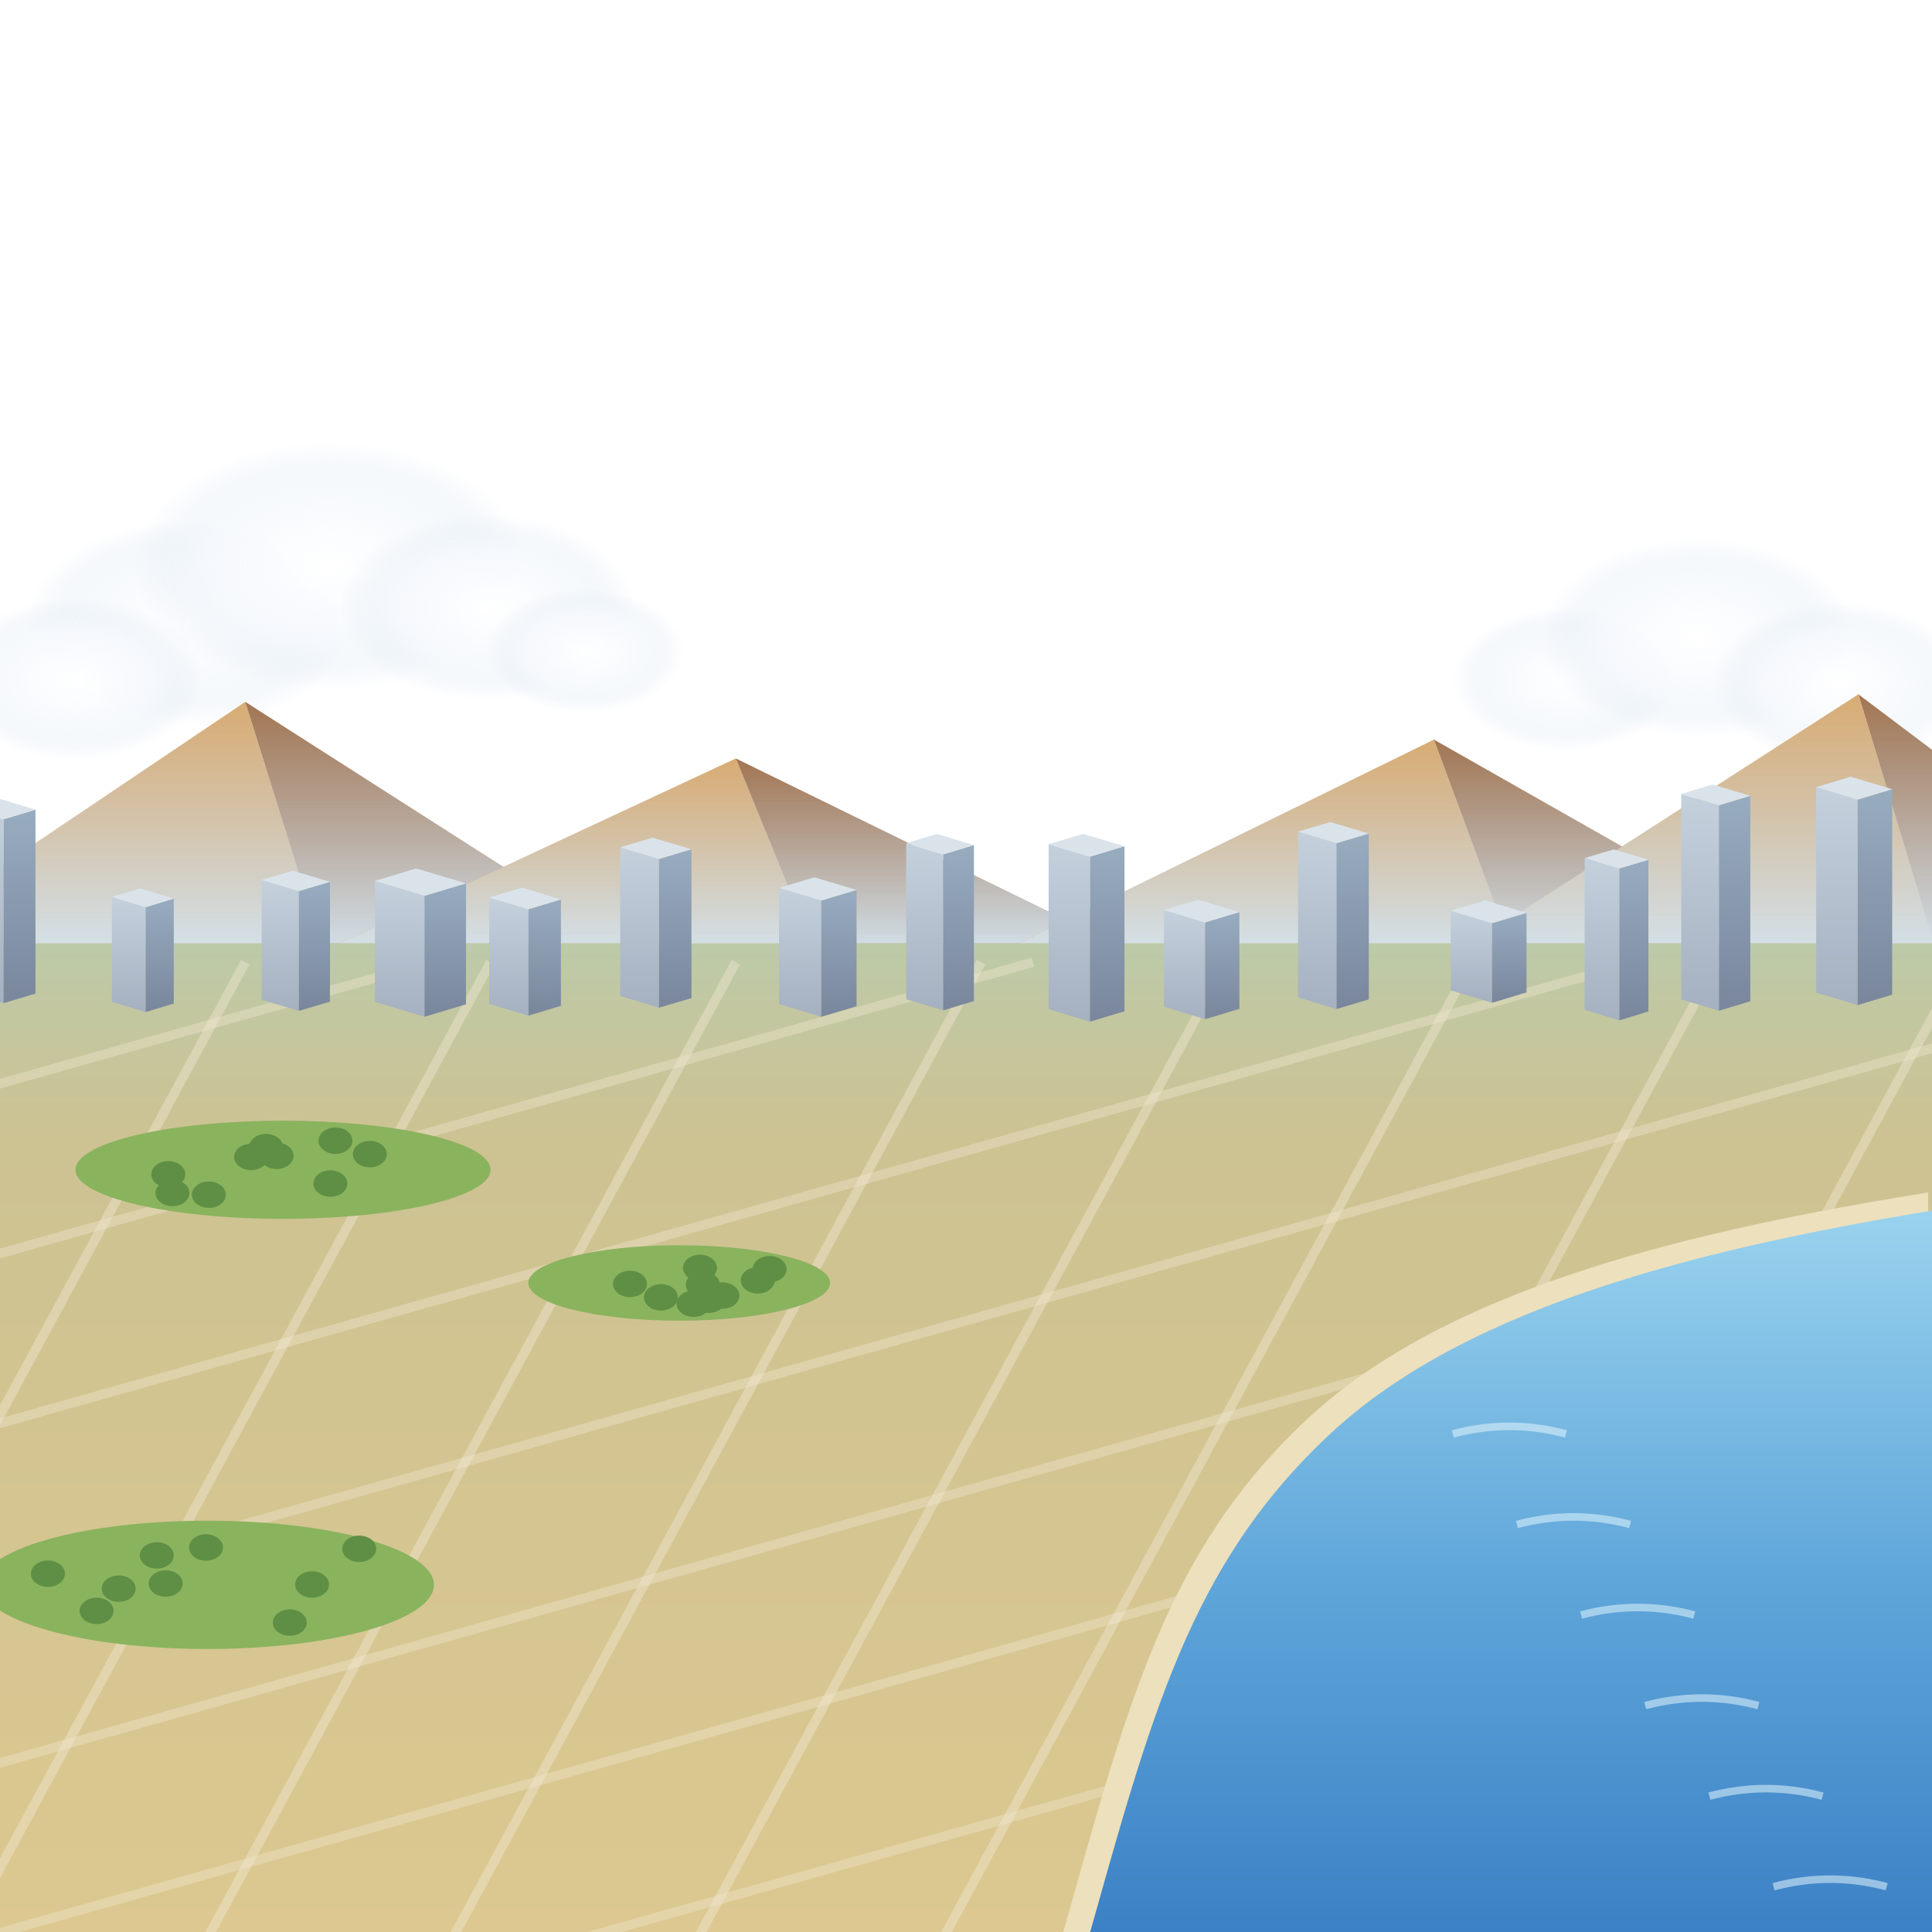
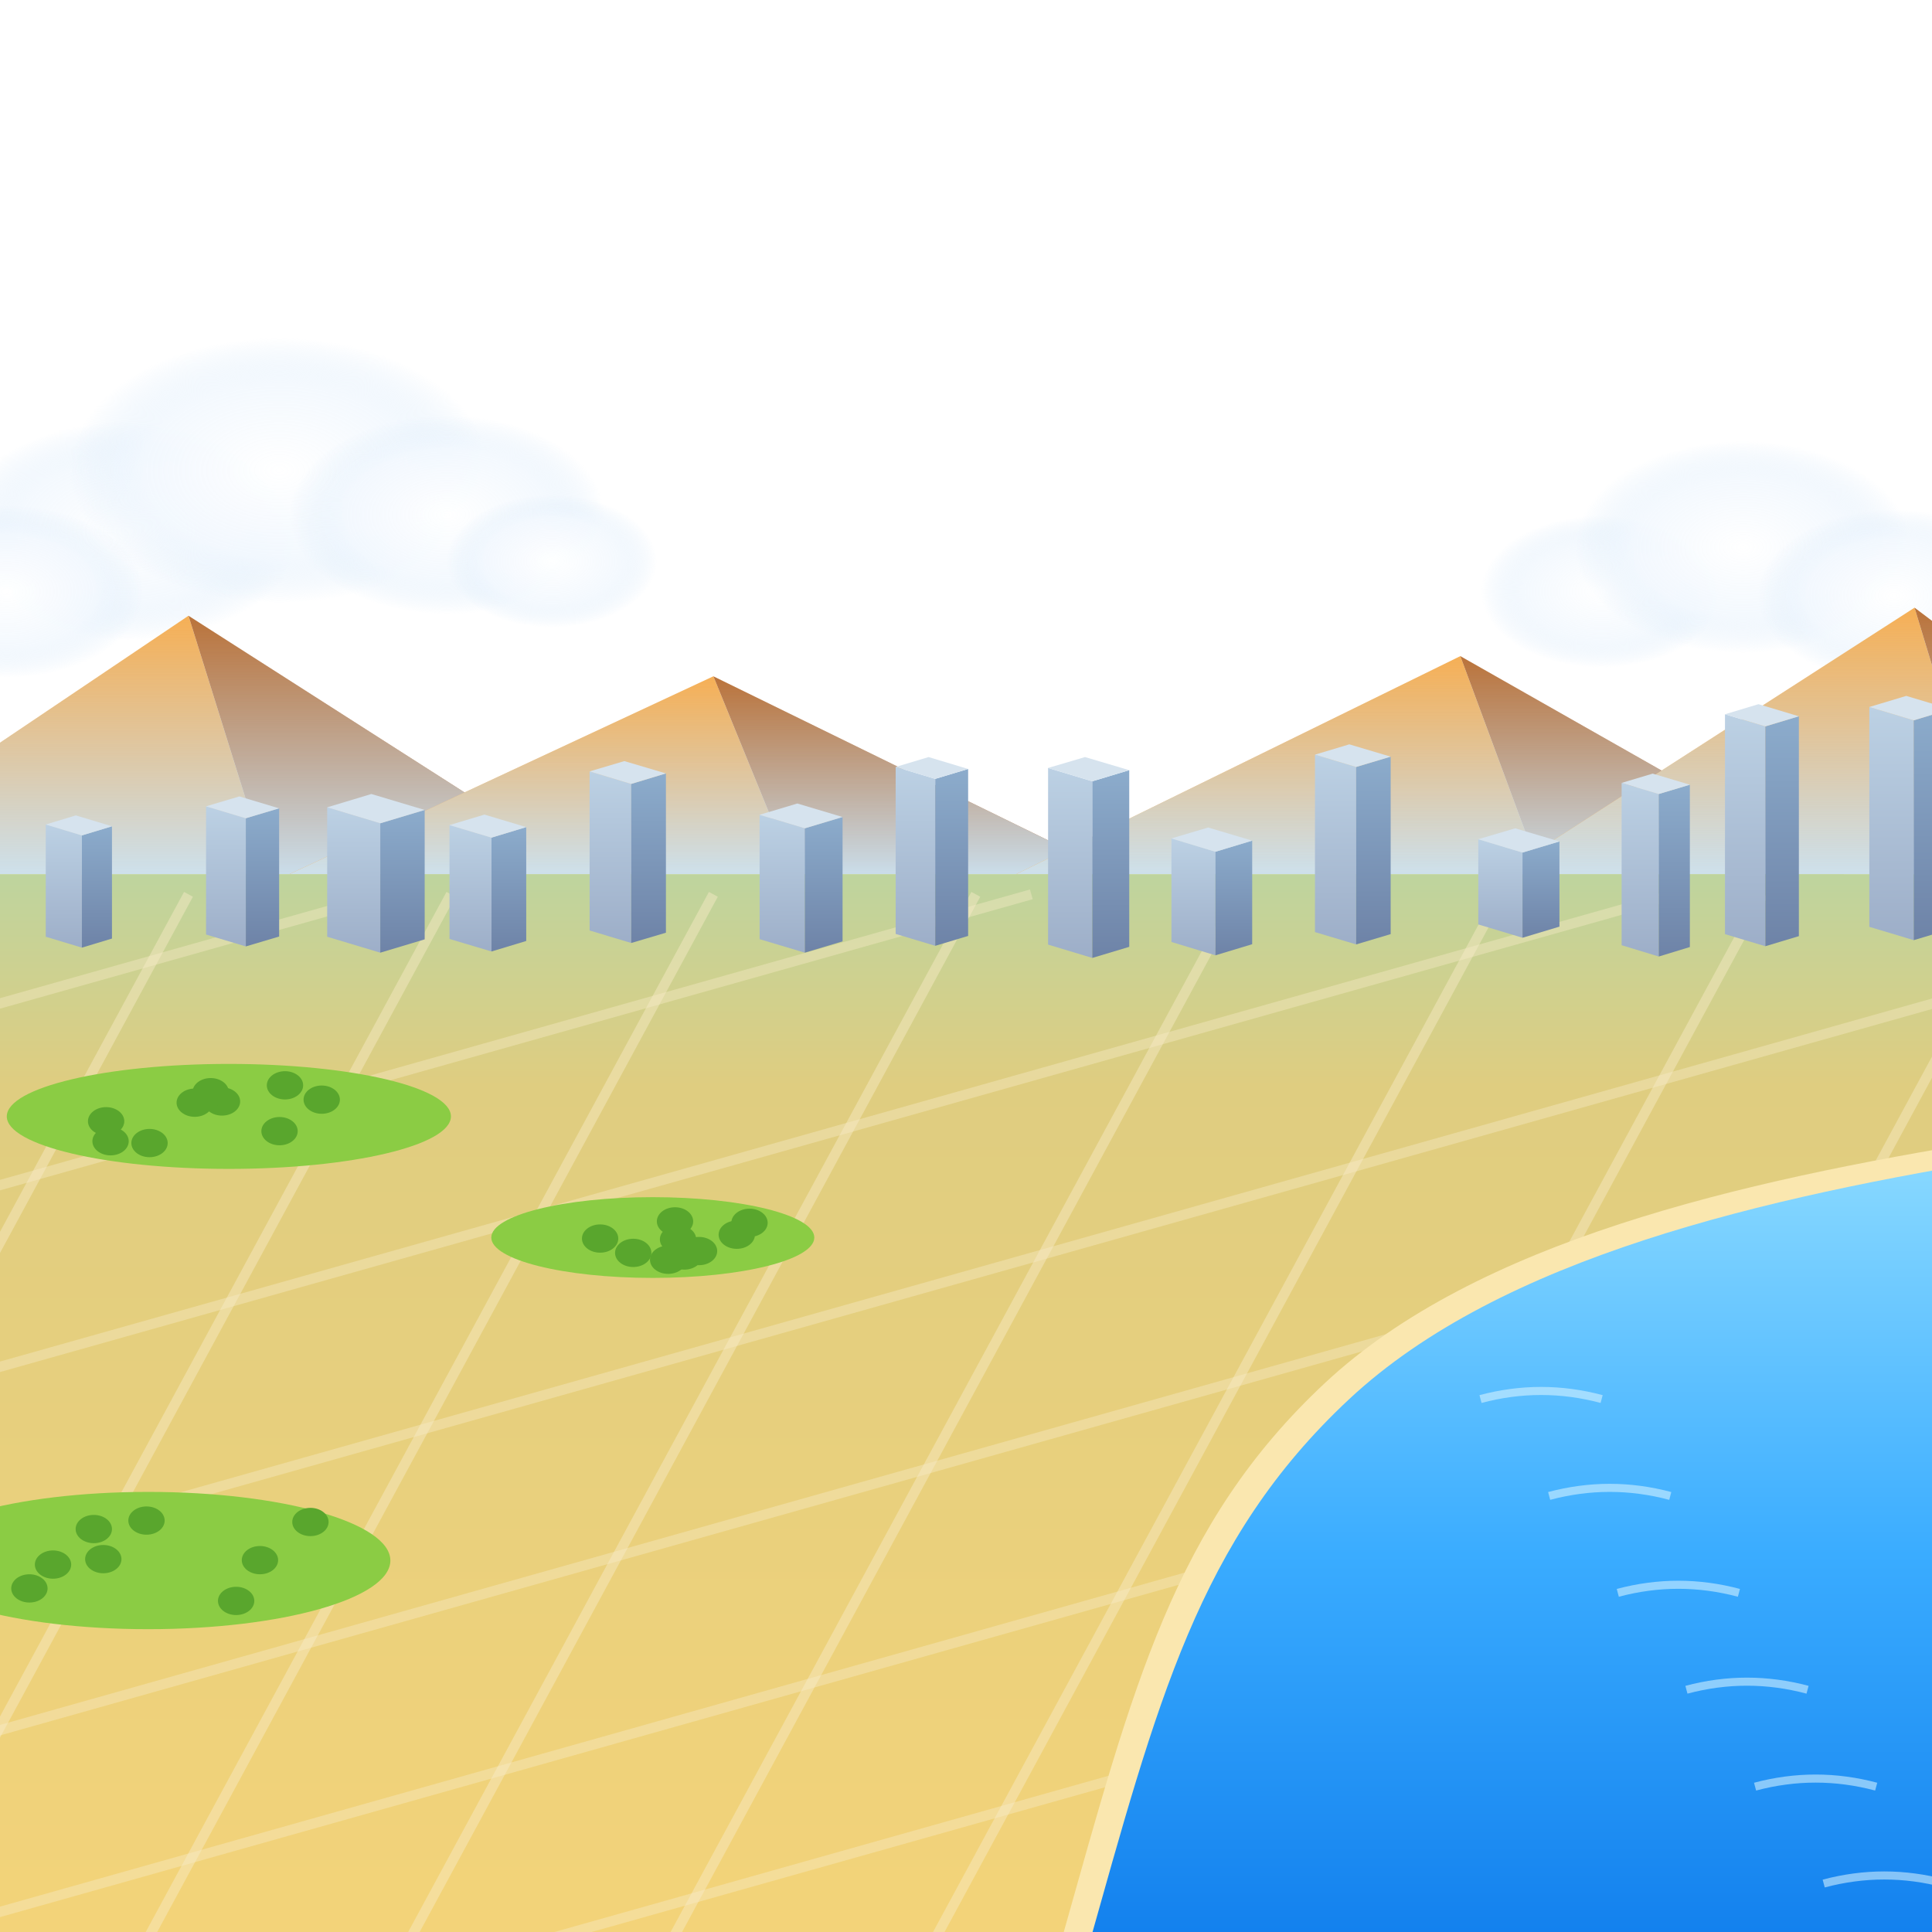
<svg xmlns="http://www.w3.org/2000/svg" width="1024" height="1024" viewBox="0 0 1024 1024">
  <defs>
    <radialGradient id="g1">
      <stop offset="0" stop-color="#ffffff" stop-opacity="0.95" />
-       <stop offset="0.65" stop-color="#f4f8fc" stop-opacity="0.85" />
-       <stop offset="1" stop-color="#dfeaf4" stop-opacity="0" />
+       <stop offset="0.65" stop-color="#f2f8fe" stop-opacity="0.85" />
+       <stop offset="1" stop-color="#d9eafa" stop-opacity="0" />
    </radialGradient>
    <linearGradient id="g2" x1="0" y1="0" x2="0" y2="1">
-       <stop offset="0" stop-color="#c9dbe8" stop-opacity="0.05" />
-       <stop offset="1" stop-color="#d3e2ec" stop-opacity="0.95" />
+       <stop offset="0" stop-color="#c0dcf1" stop-opacity="0.05" />
+       <stop offset="1" stop-color="#cbe3f4" stop-opacity="0.95" />
    </linearGradient>
    <linearGradient id="g3" x1="0" y1="0" x2="0" y2="1">
-       <stop offset="0" stop-color="#bccaa8" stop-opacity="1" />
-       <stop offset="0.2" stop-color="#cdc292" stop-opacity="1" />
-       <stop offset="1" stop-color="#dcc890" stop-opacity="1" />
+       <stop offset="0" stop-color="#bed49e" stop-opacity="1" />
+       <stop offset="0.2" stop-color="#dfcd80" stop-opacity="1" />
+       <stop offset="1" stop-color="#f3d379" stop-opacity="1" />
    </linearGradient>
    <linearGradient id="g4" x1="0" y1="0" x2="0" y2="1">
-       <stop offset="0" stop-color="#c4d1dd" stop-opacity="1" />
-       <stop offset="1" stop-color="#a5b0c0" stop-opacity="1" />
+       <stop offset="0" stop-color="#bcd1e4" stop-opacity="1" />
+       <stop offset="1" stop-color="#9daec8" stop-opacity="1" />
    </linearGradient>
    <linearGradient id="g5" x1="0" y1="0" x2="0" y2="1">
-       <stop offset="0" stop-color="#98acc0" stop-opacity="1" />
-       <stop offset="1" stop-color="#79869c" stop-opacity="1" />
+       <stop offset="0" stop-color="#8caccc" stop-opacity="1" />
+       <stop offset="1" stop-color="#6e83a7" stop-opacity="1" />
    </linearGradient>
    <linearGradient id="g6" x1="0" y1="0" x2="0" y2="1">
-       <stop offset="0" stop-color="#c4d1dd" stop-opacity="1" />
-       <stop offset="1" stop-color="#a5b0c0" stop-opacity="1" />
+       <stop offset="0" stop-color="#bcd1e4" stop-opacity="1" />
+       <stop offset="1" stop-color="#9daec8" stop-opacity="1" />
    </linearGradient>
    <linearGradient id="g7" x1="0" y1="0" x2="0" y2="1">
-       <stop offset="0" stop-color="#98acc0" stop-opacity="1" />
-       <stop offset="1" stop-color="#79869c" stop-opacity="1" />
+       <stop offset="0" stop-color="#8caccc" stop-opacity="1" />
+       <stop offset="1" stop-color="#6e83a7" stop-opacity="1" />
    </linearGradient>
    <linearGradient id="g8" x1="0" y1="0" x2="0" y2="1">
-       <stop offset="0" stop-color="#c4d1dd" stop-opacity="1" />
-       <stop offset="1" stop-color="#a5b0c0" stop-opacity="1" />
+       <stop offset="0" stop-color="#bcd1e4" stop-opacity="1" />
+       <stop offset="1" stop-color="#9daec8" stop-opacity="1" />
    </linearGradient>
    <linearGradient id="g9" x1="0" y1="0" x2="0" y2="1">
-       <stop offset="0" stop-color="#98acc0" stop-opacity="1" />
-       <stop offset="1" stop-color="#79869c" stop-opacity="1" />
+       <stop offset="0" stop-color="#8caccc" stop-opacity="1" />
+       <stop offset="1" stop-color="#6e83a7" stop-opacity="1" />
    </linearGradient>
    <linearGradient id="g10" x1="0" y1="0" x2="0" y2="1">
-       <stop offset="0" stop-color="#c4d1dd" stop-opacity="1" />
-       <stop offset="1" stop-color="#a5b0c0" stop-opacity="1" />
+       <stop offset="0" stop-color="#bcd1e4" stop-opacity="1" />
+       <stop offset="1" stop-color="#9daec8" stop-opacity="1" />
    </linearGradient>
    <linearGradient id="g11" x1="0" y1="0" x2="0" y2="1">
-       <stop offset="0" stop-color="#98acc0" stop-opacity="1" />
-       <stop offset="1" stop-color="#79869c" stop-opacity="1" />
+       <stop offset="0" stop-color="#8caccc" stop-opacity="1" />
+       <stop offset="1" stop-color="#6e83a7" stop-opacity="1" />
    </linearGradient>
    <linearGradient id="g12" x1="0" y1="0" x2="0" y2="1">
-       <stop offset="0" stop-color="#c4d1dd" stop-opacity="1" />
-       <stop offset="1" stop-color="#a5b0c0" stop-opacity="1" />
+       <stop offset="0" stop-color="#bcd1e4" stop-opacity="1" />
+       <stop offset="1" stop-color="#9daec8" stop-opacity="1" />
    </linearGradient>
    <linearGradient id="g13" x1="0" y1="0" x2="0" y2="1">
-       <stop offset="0" stop-color="#98acc0" stop-opacity="1" />
-       <stop offset="1" stop-color="#79869c" stop-opacity="1" />
+       <stop offset="0" stop-color="#8caccc" stop-opacity="1" />
+       <stop offset="1" stop-color="#6e83a7" stop-opacity="1" />
    </linearGradient>
    <linearGradient id="g14" x1="0" y1="0" x2="0" y2="1">
-       <stop offset="0" stop-color="#c4d1dd" stop-opacity="1" />
-       <stop offset="1" stop-color="#a5b0c0" stop-opacity="1" />
+       <stop offset="0" stop-color="#bcd1e4" stop-opacity="1" />
+       <stop offset="1" stop-color="#9daec8" stop-opacity="1" />
    </linearGradient>
    <linearGradient id="g15" x1="0" y1="0" x2="0" y2="1">
-       <stop offset="0" stop-color="#98acc0" stop-opacity="1" />
-       <stop offset="1" stop-color="#79869c" stop-opacity="1" />
+       <stop offset="0" stop-color="#8caccc" stop-opacity="1" />
+       <stop offset="1" stop-color="#6e83a7" stop-opacity="1" />
    </linearGradient>
    <linearGradient id="g16" x1="0" y1="0" x2="0" y2="1">
-       <stop offset="0" stop-color="#c4d1dd" stop-opacity="1" />
-       <stop offset="1" stop-color="#a5b0c0" stop-opacity="1" />
+       <stop offset="0" stop-color="#bcd1e4" stop-opacity="1" />
+       <stop offset="1" stop-color="#9daec8" stop-opacity="1" />
    </linearGradient>
    <linearGradient id="g17" x1="0" y1="0" x2="0" y2="1">
-       <stop offset="0" stop-color="#98acc0" stop-opacity="1" />
-       <stop offset="1" stop-color="#79869c" stop-opacity="1" />
+       <stop offset="0" stop-color="#8caccc" stop-opacity="1" />
+       <stop offset="1" stop-color="#6e83a7" stop-opacity="1" />
    </linearGradient>
    <linearGradient id="g18" x1="0" y1="0" x2="0" y2="1">
-       <stop offset="0" stop-color="#c4d1dd" stop-opacity="1" />
-       <stop offset="1" stop-color="#a5b0c0" stop-opacity="1" />
+       <stop offset="0" stop-color="#bcd1e4" stop-opacity="1" />
+       <stop offset="1" stop-color="#9daec8" stop-opacity="1" />
    </linearGradient>
    <linearGradient id="g19" x1="0" y1="0" x2="0" y2="1">
-       <stop offset="0" stop-color="#98acc0" stop-opacity="1" />
-       <stop offset="1" stop-color="#79869c" stop-opacity="1" />
+       <stop offset="0" stop-color="#8caccc" stop-opacity="1" />
+       <stop offset="1" stop-color="#6e83a7" stop-opacity="1" />
    </linearGradient>
    <linearGradient id="g20" x1="0" y1="0" x2="0" y2="1">
-       <stop offset="0" stop-color="#c4d1dd" stop-opacity="1" />
-       <stop offset="1" stop-color="#a5b0c0" stop-opacity="1" />
+       <stop offset="0" stop-color="#bcd1e4" stop-opacity="1" />
+       <stop offset="1" stop-color="#9daec8" stop-opacity="1" />
    </linearGradient>
    <linearGradient id="g21" x1="0" y1="0" x2="0" y2="1">
-       <stop offset="0" stop-color="#98acc0" stop-opacity="1" />
-       <stop offset="1" stop-color="#79869c" stop-opacity="1" />
+       <stop offset="0" stop-color="#8caccc" stop-opacity="1" />
+       <stop offset="1" stop-color="#6e83a7" stop-opacity="1" />
    </linearGradient>
    <linearGradient id="g22" x1="0" y1="0" x2="0" y2="1">
-       <stop offset="0" stop-color="#c4d1dd" stop-opacity="1" />
-       <stop offset="1" stop-color="#a5b0c0" stop-opacity="1" />
+       <stop offset="0" stop-color="#bcd1e4" stop-opacity="1" />
+       <stop offset="1" stop-color="#9daec8" stop-opacity="1" />
    </linearGradient>
    <linearGradient id="g23" x1="0" y1="0" x2="0" y2="1">
-       <stop offset="0" stop-color="#98acc0" stop-opacity="1" />
-       <stop offset="1" stop-color="#79869c" stop-opacity="1" />
+       <stop offset="0" stop-color="#8caccc" stop-opacity="1" />
+       <stop offset="1" stop-color="#6e83a7" stop-opacity="1" />
    </linearGradient>
    <linearGradient id="g24" x1="0" y1="0" x2="0" y2="1">
-       <stop offset="0" stop-color="#c4d1dd" stop-opacity="1" />
-       <stop offset="1" stop-color="#a5b0c0" stop-opacity="1" />
+       <stop offset="0" stop-color="#bcd1e4" stop-opacity="1" />
+       <stop offset="1" stop-color="#9daec8" stop-opacity="1" />
    </linearGradient>
    <linearGradient id="g25" x1="0" y1="0" x2="0" y2="1">
-       <stop offset="0" stop-color="#98acc0" stop-opacity="1" />
-       <stop offset="1" stop-color="#79869c" stop-opacity="1" />
+       <stop offset="0" stop-color="#8caccc" stop-opacity="1" />
+       <stop offset="1" stop-color="#6e83a7" stop-opacity="1" />
    </linearGradient>
    <linearGradient id="g26" x1="0" y1="0" x2="0" y2="1">
-       <stop offset="0" stop-color="#c4d1dd" stop-opacity="1" />
-       <stop offset="1" stop-color="#a5b0c0" stop-opacity="1" />
+       <stop offset="0" stop-color="#bcd1e4" stop-opacity="1" />
+       <stop offset="1" stop-color="#9daec8" stop-opacity="1" />
    </linearGradient>
    <linearGradient id="g27" x1="0" y1="0" x2="0" y2="1">
-       <stop offset="0" stop-color="#98acc0" stop-opacity="1" />
-       <stop offset="1" stop-color="#79869c" stop-opacity="1" />
+       <stop offset="0" stop-color="#8caccc" stop-opacity="1" />
+       <stop offset="1" stop-color="#6e83a7" stop-opacity="1" />
    </linearGradient>
    <linearGradient id="g28" x1="0" y1="0" x2="0" y2="1">
-       <stop offset="0" stop-color="#c4d1dd" stop-opacity="1" />
-       <stop offset="1" stop-color="#a5b0c0" stop-opacity="1" />
+       <stop offset="0" stop-color="#bcd1e4" stop-opacity="1" />
+       <stop offset="1" stop-color="#9daec8" stop-opacity="1" />
    </linearGradient>
    <linearGradient id="g29" x1="0" y1="0" x2="0" y2="1">
-       <stop offset="0" stop-color="#98acc0" stop-opacity="1" />
-       <stop offset="1" stop-color="#79869c" stop-opacity="1" />
+       <stop offset="0" stop-color="#8caccc" stop-opacity="1" />
+       <stop offset="1" stop-color="#6e83a7" stop-opacity="1" />
    </linearGradient>
    <linearGradient id="g30" x1="0" y1="0" x2="0" y2="1">
-       <stop offset="0" stop-color="#c4d1dd" stop-opacity="1" />
-       <stop offset="1" stop-color="#a5b0c0" stop-opacity="1" />
+       <stop offset="0" stop-color="#bcd1e4" stop-opacity="1" />
+       <stop offset="1" stop-color="#9daec8" stop-opacity="1" />
    </linearGradient>
    <linearGradient id="g31" x1="0" y1="0" x2="0" y2="1">
-       <stop offset="0" stop-color="#98acc0" stop-opacity="1" />
-       <stop offset="1" stop-color="#79869c" stop-opacity="1" />
+       <stop offset="0" stop-color="#8caccc" stop-opacity="1" />
+       <stop offset="1" stop-color="#6e83a7" stop-opacity="1" />
    </linearGradient>
    <linearGradient id="g32" x1="0" y1="0" x2="0" y2="1">
-       <stop offset="0" stop-color="#c4d1dd" stop-opacity="1" />
-       <stop offset="1" stop-color="#a5b0c0" stop-opacity="1" />
+       <stop offset="0" stop-color="#bcd1e4" stop-opacity="1" />
+       <stop offset="1" stop-color="#9daec8" stop-opacity="1" />
    </linearGradient>
    <linearGradient id="g33" x1="0" y1="0" x2="0" y2="1">
-       <stop offset="0" stop-color="#98acc0" stop-opacity="1" />
-       <stop offset="1" stop-color="#79869c" stop-opacity="1" />
+       <stop offset="0" stop-color="#8caccc" stop-opacity="1" />
+       <stop offset="1" stop-color="#6e83a7" stop-opacity="1" />
    </linearGradient>
    <linearGradient id="g34" x1="0" y1="0" x2="0" y2="1">
-       <stop offset="0" stop-color="#9ad3ee" stop-opacity="1" />
-       <stop offset="0.5" stop-color="#5fa6da" stop-opacity="1" />
-       <stop offset="1" stop-color="#3a7fc4" stop-opacity="1" />
+       <stop offset="0" stop-color="#89d9ff" stop-opacity="1" />
+       <stop offset="0.5" stop-color="#3aacff" stop-opacity="1" />
+       <stop offset="1" stop-color="#117fed" stop-opacity="1" />
    </linearGradient>
  </defs>
-   <ellipse cx="100.0" cy="330.0" rx="85.8" ry="54.1" fill="url(#g1)" />
-   <ellipse cx="175.0" cy="300.0" rx="104.0" ry="65.6" fill="url(#g1)" />
-   <ellipse cx="258.0" cy="322.0" rx="78.0" ry="49.2" fill="url(#g1)" />
-   <ellipse cx="40.0" cy="360.0" rx="67.6" ry="42.6" fill="url(#g1)" />
-   <ellipse cx="310.0" cy="345.0" rx="52.0" ry="32.8" fill="url(#g1)" />
-   <ellipse cx="830.0" cy="360.0" rx="59.8" ry="37.7" fill="url(#g1)" />
-   <ellipse cx="900.0" cy="338.0" rx="83.2" ry="52.5" fill="url(#g1)" />
-   <ellipse cx="975.0" cy="362.0" rx="67.6" ry="42.6" fill="url(#g1)" />
-   <polygon points="-60.0,500.0 130.0,372.0 170.0,500.0" fill="#d9a96d" />
-   <polygon points="130.0,372.0 330.0,500.0 170.0,500.0" fill="#a0704a" />
-   <polygon points="-60.0,500.0 130.0,372.0 330.0,500.0" fill="url(#g2)" />
-   <polygon points="180.0,500.0 390.0,402.0 430.0,500.0" fill="#d9a96d" />
-   <polygon points="390.0,402.0 590.0,500.0 430.0,500.0" fill="#a0704a" />
-   <polygon points="180.0,500.0 390.0,402.0 590.0,500.0" fill="url(#g2)" />
-   <polygon points="540.0,500.0 760.0,392.0 800.0,500.0" fill="#d9a96d" />
-   <polygon points="760.0,392.0 950.0,500.0 800.0,500.0" fill="#a0704a" />
-   <polygon points="540.0,500.0 760.0,392.0 950.0,500.0" fill="url(#g2)" />
-   <polygon points="780.0,500.0 985.0,368.0 1025.0,500.0" fill="#d9a96d" />
-   <polygon points="985.0,368.0 1160.0,500.0 1025.0,500.0" fill="#a0704a" />
-   <polygon points="780.0,500.0 985.0,368.0 1160.0,500.0" fill="url(#g2)" />
-   <polygon points="0.0,500.0 1024.0,500.0 1024.0,1024.0 0.0,1024.0" fill="url(#g3)" />
-   <path d="M-520,510 L-820,1064" fill="none" stroke="#efe7d0" stroke-width="5" opacity="0.45" />
-   <path d="M-390,510 L-690,1064" fill="none" stroke="#efe7d0" stroke-width="5" opacity="0.45" />
-   <path d="M-260,510 L-560,1064" fill="none" stroke="#efe7d0" stroke-width="5" opacity="0.45" />
-   <path d="M-130,510 L-430,1064" fill="none" stroke="#efe7d0" stroke-width="5" opacity="0.45" />
-   <path d="M0,510 L-300,1064" fill="none" stroke="#efe7d0" stroke-width="5" opacity="0.45" />
-   <path d="M130,510 L-170,1064" fill="none" stroke="#efe7d0" stroke-width="5" opacity="0.45" />
-   <path d="M260,510 L-40,1064" fill="none" stroke="#efe7d0" stroke-width="5" opacity="0.45" />
-   <path d="M390,510 L90,1064" fill="none" stroke="#efe7d0" stroke-width="5" opacity="0.45" />
-   <path d="M520,510 L220,1064" fill="none" stroke="#efe7d0" stroke-width="5" opacity="0.45" />
-   <path d="M650,510 L350,1064" fill="none" stroke="#efe7d0" stroke-width="5" opacity="0.45" />
-   <path d="M780,510 L480,1064" fill="none" stroke="#efe7d0" stroke-width="5" opacity="0.45" />
-   <path d="M910,510 L610,1064" fill="none" stroke="#efe7d0" stroke-width="5" opacity="0.45" />
-   <path d="M1040,510 L740,1064" fill="none" stroke="#efe7d0" stroke-width="5" opacity="0.45" />
-   <path d="M1170,510 L870,1064" fill="none" stroke="#efe7d0" stroke-width="5" opacity="0.45" />
-   <path d="M-20,580 L228.3,510.0" fill="none" stroke="#efe7d0" stroke-width="5" opacity="0.4" />
-   <path d="M-20,670 L547.5,510.0" fill="none" stroke="#efe7d0" stroke-width="5" opacity="0.4" />
-   <path d="M-20,760 L866.7,510.0" fill="none" stroke="#efe7d0" stroke-width="5" opacity="0.4" />
-   <path d="M-20,850 L1044.0,550.0" fill="none" stroke="#efe7d0" stroke-width="5" opacity="0.4" />
-   <path d="M-20,940 L1044.0,640.0" fill="none" stroke="#efe7d0" stroke-width="5" opacity="0.4" />
-   <path d="M-20,1030 L1044.0,730.0" fill="none" stroke="#efe7d0" stroke-width="5" opacity="0.4" />
-   <path d="M-20,1120 L1044.0,820.0" fill="none" stroke="#efe7d0" stroke-width="5" opacity="0.4" />
-   <path d="M-20,1210 L1044.0,910.0" fill="none" stroke="#efe7d0" stroke-width="5" opacity="0.4" />
-   <path d="M-20,1300 L1044.0,1000.0" fill="none" stroke="#efe7d0" stroke-width="5" opacity="0.4" />
-   <ellipse cx="150.0" cy="620.0" rx="110.0" ry="26.0" fill="#8ab35e" />
-   <ellipse cx="146.6" cy="612.6" rx="9.0" ry="7.0" fill="#5f8f44" />
-   <ellipse cx="141.0" cy="608.0" rx="9.0" ry="7.0" fill="#5f8f44" />
-   <ellipse cx="91.4" cy="632.3" rx="9.0" ry="7.0" fill="#5f8f44" />
-   <ellipse cx="89.2" cy="622.4" rx="9.0" ry="7.0" fill="#5f8f44" />
-   <ellipse cx="133.1" cy="613.2" rx="9.0" ry="7.0" fill="#5f8f44" />
-   <ellipse cx="110.7" cy="633.2" rx="9.0" ry="7.0" fill="#5f8f44" />
-   <ellipse cx="177.8" cy="604.6" rx="9.0" ry="7.0" fill="#5f8f44" />
-   <ellipse cx="196.0" cy="611.7" rx="9.0" ry="7.0" fill="#5f8f44" />
-   <ellipse cx="175.1" cy="627.3" rx="9.0" ry="7.0" fill="#5f8f44" />
-   <ellipse cx="110.0" cy="840.0" rx="120.0" ry="34.0" fill="#8ab35e" />
-   <ellipse cx="190.4" cy="820.9" rx="9.0" ry="7.0" fill="#5f8f44" />
-   <ellipse cx="51.2" cy="853.8" rx="9.0" ry="7.0" fill="#5f8f44" />
-   <ellipse cx="62.9" cy="842.0" rx="9.0" ry="7.0" fill="#5f8f44" />
-   <ellipse cx="87.8" cy="839.3" rx="9.0" ry="7.0" fill="#5f8f44" />
-   <ellipse cx="109.2" cy="820.2" rx="9.0" ry="7.0" fill="#5f8f44" />
-   <ellipse cx="153.6" cy="860.0" rx="9.0" ry="7.0" fill="#5f8f44" />
-   <ellipse cx="83.1" cy="824.4" rx="9.0" ry="7.0" fill="#5f8f44" />
-   <ellipse cx="25.4" cy="834.1" rx="9.0" ry="7.0" fill="#5f8f44" />
-   <ellipse cx="165.4" cy="839.8" rx="9.0" ry="7.0" fill="#5f8f44" />
-   <ellipse cx="360.0" cy="680.0" rx="80.0" ry="20.0" fill="#8ab35e" />
-   <ellipse cx="333.9" cy="680.5" rx="9.0" ry="7.0" fill="#5f8f44" />
-   <ellipse cx="382.9" cy="686.7" rx="9.0" ry="7.0" fill="#5f8f44" />
-   <ellipse cx="407.9" cy="672.7" rx="9.0" ry="7.0" fill="#5f8f44" />
-   <ellipse cx="367.6" cy="691.0" rx="9.0" ry="7.0" fill="#5f8f44" />
-   <ellipse cx="372.5" cy="680.9" rx="9.0" ry="7.0" fill="#5f8f44" />
-   <ellipse cx="350.3" cy="687.6" rx="9.0" ry="7.0" fill="#5f8f44" />
-   <ellipse cx="401.6" cy="678.6" rx="9.0" ry="7.0" fill="#5f8f44" />
-   <ellipse cx="371.0" cy="672.0" rx="9.0" ry="7.0" fill="#5f8f44" />
-   <ellipse cx="375.6" cy="688.9" rx="9.0" ry="7.0" fill="#5f8f44" />
-   <polygon points="-18.5,525.5 1.9,531.7 1.9,434.2 -18.5,428.1" fill="url(#g4)" />
-   <polygon points="1.9,531.7 18.8,526.6 18.8,429.1 1.9,434.2" fill="url(#g5)" />
-   <polygon points="1.9,434.2 18.8,429.1 -1.5,423.0 -18.5,428.1" fill="#dbe3ea" />
-   <polygon points="59.3,531.0 77.2,536.4 77.2,480.8 59.3,475.4" fill="url(#g6)" />
-   <polygon points="77.2,536.4 92.1,531.9 92.1,476.3 77.2,480.8" fill="url(#g7)" />
-   <polygon points="77.2,480.8 92.1,476.3 74.2,470.9 59.3,475.4" fill="#dbe3ea" />
-   <polygon points="138.7,529.9 158.4,535.8 158.4,472.3 138.7,466.4" fill="url(#g8)" />
-   <polygon points="158.4,535.8 174.9,530.9 174.9,467.4 158.4,472.3" fill="url(#g9)" />
-   <polygon points="158.4,472.3 174.9,467.4 155.2,461.5 138.7,466.4" fill="#dbe3ea" />
-   <polygon points="198.7,531.0 225.0,538.9 225.0,474.8 198.7,466.9" fill="url(#g10)" />
-   <polygon points="225.0,538.9 247.0,532.3 247.0,468.2 225.0,474.8" fill="url(#g11)" />
-   <polygon points="225.0,474.8 247.0,468.2 220.6,460.3 198.7,466.9" fill="#dbe3ea" />
-   <polygon points="259.3,532.1 280.1,538.3 280.1,481.9 259.3,475.7" fill="url(#g12)" />
-   <polygon points="280.1,538.3 297.3,533.1 297.3,476.7 280.1,481.9" fill="url(#g13)" />
-   <polygon points="280.1,481.9 297.3,476.7 276.6,470.5 259.3,475.7" fill="#dbe3ea" />
-   <polygon points="328.7,527.9 349.3,534.1 349.3,455.3 328.7,449.1" fill="url(#g14)" />
-   <polygon points="349.3,534.1 366.5,529.0 366.5,450.1 349.3,455.3" fill="url(#g15)" />
-   <polygon points="349.3,455.3 366.5,450.1 345.9,444.0 328.7,449.1" fill="#dbe3ea" />
-   <polygon points="412.9,532.2 435.3,538.9 435.3,477.3 412.9,470.6" fill="url(#g16)" />
-   <polygon points="435.3,538.9 454.0,533.3 454.0,471.7 435.3,477.3" fill="url(#g17)" />
-   <polygon points="435.3,477.3 454.0,471.7 431.6,465.0 412.9,470.6" fill="#dbe3ea" />
-   <polygon points="480.3,529.6 499.9,535.5 499.9,452.8 480.3,446.9" fill="url(#g18)" />
-   <polygon points="499.9,535.5 516.2,530.6 516.2,447.9 499.9,452.8" fill="url(#g19)" />
-   <polygon points="499.9,452.8 516.2,447.9 496.6,442.0 480.3,446.9" fill="#dbe3ea" />
-   <polygon points="555.8,534.9 577.7,541.5 577.7,454.0 555.8,447.4" fill="url(#g20)" />
-   <polygon points="577.7,541.5 596.0,536.0 596.0,448.5 577.7,454.0" fill="url(#g21)" />
-   <polygon points="577.7,454.0 596.0,448.5 574.1,442.0 555.8,447.4" fill="#dbe3ea" />
-   <polygon points="616.9,533.6 638.7,540.2 638.7,488.9 616.9,482.3" fill="url(#g22)" />
-   <polygon points="638.7,540.2 656.9,534.7 656.9,483.4 638.7,488.9" fill="url(#g23)" />
-   <polygon points="638.7,488.9 656.9,483.4 635.1,476.9 616.9,482.3" fill="#dbe3ea" />
-   <polygon points="688.0,528.7 708.4,534.8 708.4,446.9 688.0,440.8" fill="url(#g24)" />
-   <polygon points="708.4,534.8 725.5,529.7 725.5,441.8 708.4,446.9" fill="url(#g25)" />
-   <polygon points="708.4,446.9 725.5,441.8 705.0,435.7 688.0,440.8" fill="#dbe3ea" />
-   <polygon points="768.9,524.9 790.8,531.5 790.8,489.3 768.9,482.7" fill="url(#g26)" />
-   <polygon points="790.8,531.5 809.1,526.0 809.1,483.8 790.8,489.3" fill="url(#g27)" />
-   <polygon points="790.8,489.3 809.1,483.8 787.2,477.3 768.9,482.7" fill="#dbe3ea" />
-   <polygon points="839.9,535.2 858.3,540.8 858.3,460.3 839.9,454.8" fill="url(#g28)" />
-   <polygon points="858.3,540.8 873.7,536.1 873.7,455.7 858.3,460.3" fill="url(#g29)" />
-   <polygon points="858.3,460.3 873.7,455.7 855.3,450.2 839.9,454.8" fill="#dbe3ea" />
-   <polygon points="891.1,529.7 911.1,535.7 911.1,426.8 891.1,420.8" fill="url(#g30)" />
-   <polygon points="911.1,535.7 927.7,530.7 927.7,421.8 911.1,426.8" fill="url(#g31)" />
-   <polygon points="911.1,426.8 927.7,421.8 907.7,415.8 891.1,420.8" fill="#dbe3ea" />
-   <polygon points="962.6,526.1 984.6,532.7 984.6,423.8 962.6,417.2" fill="url(#g32)" />
-   <polygon points="984.6,532.7 1002.9,527.2 1002.9,418.3 984.6,423.8" fill="url(#g33)" />
-   <polygon points="984.6,423.8 1002.9,418.3 980.9,411.7 962.6,417.2" fill="#dbe3ea" />
-   <path d="M1034,640 C910,660 780,690 705,760 C630,830 610,910 575,1034 L1034,1034 Z" fill="#ece0bd" transform="translate(-12,-8)" />
-   <path d="M1034,640 C910,660 780,690 705,760 C630,830 610,910 575,1034 L1034,1034 Z" fill="url(#g34)" />
-   <path d="M770,760 q30,-8 60,0" fill="none" stroke="#e2f4fc" stroke-width="4" opacity="0.55" />
-   <path d="M804,808 q30,-8 60,0" fill="none" stroke="#e2f4fc" stroke-width="4" opacity="0.55" />
-   <path d="M838,856 q30,-8 60,0" fill="none" stroke="#e2f4fc" stroke-width="4" opacity="0.55" />
-   <path d="M872,904 q30,-8 60,0" fill="none" stroke="#e2f4fc" stroke-width="4" opacity="0.55" />
-   <path d="M906,952 q30,-8 60,0" fill="none" stroke="#e2f4fc" stroke-width="4" opacity="0.55" />
-   <path d="M940,1000 q30,-8 60,0" fill="none" stroke="#e2f4fc" stroke-width="4" opacity="0.55" />
+   <g transform="translate(560,1024) scale(1.07) translate(-560,-1024)">
+     <ellipse cx="100.0" cy="330.0" rx="85.8" ry="54.1" fill="url(#g1)" />
+     <ellipse cx="175.0" cy="300.0" rx="104.0" ry="65.6" fill="url(#g1)" />
+     <ellipse cx="258.0" cy="322.0" rx="78.0" ry="49.2" fill="url(#g1)" />
+     <ellipse cx="40.0" cy="360.0" rx="67.6" ry="42.6" fill="url(#g1)" />
+     <ellipse cx="310.0" cy="345.0" rx="52.0" ry="32.8" fill="url(#g1)" />
+     <ellipse cx="830.0" cy="360.0" rx="59.8" ry="37.7" fill="url(#g1)" />
+     <ellipse cx="900.0" cy="338.0" rx="83.2" ry="52.5" fill="url(#g1)" />
+     <ellipse cx="975.0" cy="362.0" rx="67.6" ry="42.6" fill="url(#g1)" />
+     <polygon points="-60.0,500.0 130.0,372.0 170.0,500.0" fill="#f9ad4d" />
+     <polygon points="130.0,372.0 330.0,500.0 170.0,500.0" fill="#ba6d30" />
+     <polygon points="-60.0,500.0 130.0,372.0 330.0,500.0" fill="url(#g2)" />
+     <polygon points="180.0,500.0 390.0,402.0 430.0,500.0" fill="#f9ad4d" />
+     <polygon points="390.0,402.0 590.0,500.0 430.0,500.0" fill="#ba6d30" />
+     <polygon points="180.0,500.0 390.0,402.0 590.0,500.0" fill="url(#g2)" />
+     <polygon points="540.0,500.0 760.0,392.0 800.0,500.0" fill="#f9ad4d" />
+     <polygon points="760.0,392.0 950.0,500.0 800.0,500.0" fill="#ba6d30" />
+     <polygon points="540.0,500.0 760.0,392.0 950.0,500.0" fill="url(#g2)" />
+     <polygon points="780.0,500.0 985.0,368.0 1025.0,500.0" fill="#f9ad4d" />
+     <polygon points="985.0,368.0 1160.0,500.0 1025.0,500.0" fill="#ba6d30" />
+     <polygon points="780.0,500.0 985.0,368.0 1160.0,500.0" fill="url(#g2)" />
+     <polygon points="0.0,500.0 1024.0,500.0 1024.0,1024.0 0.0,1024.0" fill="url(#g3)" />
+     <path d="M-520,510 L-820,1064" fill="none" stroke="#f8ecc7" stroke-width="5" opacity="0.45" />
+     <path d="M-390,510 L-690,1064" fill="none" stroke="#f8ecc7" stroke-width="5" opacity="0.45" />
+     <path d="M-260,510 L-560,1064" fill="none" stroke="#f8ecc7" stroke-width="5" opacity="0.45" />
+     <path d="M-130,510 L-430,1064" fill="none" stroke="#f8ecc7" stroke-width="5" opacity="0.45" />
+     <path d="M0,510 L-300,1064" fill="none" stroke="#f8ecc7" stroke-width="5" opacity="0.45" />
+     <path d="M130,510 L-170,1064" fill="none" stroke="#f8ecc7" stroke-width="5" opacity="0.45" />
+     <path d="M260,510 L-40,1064" fill="none" stroke="#f8ecc7" stroke-width="5" opacity="0.45" />
+     <path d="M390,510 L90,1064" fill="none" stroke="#f8ecc7" stroke-width="5" opacity="0.45" />
+     <path d="M520,510 L220,1064" fill="none" stroke="#f8ecc7" stroke-width="5" opacity="0.45" />
+     <path d="M650,510 L350,1064" fill="none" stroke="#f8ecc7" stroke-width="5" opacity="0.45" />
+     <path d="M780,510 L480,1064" fill="none" stroke="#f8ecc7" stroke-width="5" opacity="0.45" />
+     <path d="M910,510 L610,1064" fill="none" stroke="#f8ecc7" stroke-width="5" opacity="0.45" />
+     <path d="M1040,510 L740,1064" fill="none" stroke="#f8ecc7" stroke-width="5" opacity="0.45" />
+     <path d="M1170,510 L870,1064" fill="none" stroke="#f8ecc7" stroke-width="5" opacity="0.45" />
+     <path d="M-20,580 L228.3,510.0" fill="none" stroke="#f8ecc7" stroke-width="5" opacity="0.4" />
+     <path d="M-20,670 L547.5,510.0" fill="none" stroke="#f8ecc7" stroke-width="5" opacity="0.4" />
+     <path d="M-20,760 L866.7,510.0" fill="none" stroke="#f8ecc7" stroke-width="5" opacity="0.4" />
+     <path d="M-20,850 L1044.0,550.0" fill="none" stroke="#f8ecc7" stroke-width="5" opacity="0.4" />
+     <path d="M-20,940 L1044.0,640.0" fill="none" stroke="#f8ecc7" stroke-width="5" opacity="0.4" />
+     <path d="M-20,1030 L1044.0,730.0" fill="none" stroke="#f8ecc7" stroke-width="5" opacity="0.4" />
+     <path d="M-20,1120 L1044.0,820.0" fill="none" stroke="#f8ecc7" stroke-width="5" opacity="0.4" />
+     <path d="M-20,1210 L1044.0,910.0" fill="none" stroke="#f8ecc7" stroke-width="5" opacity="0.4" />
+     <path d="M-20,1300 L1044.0,1000.0" fill="none" stroke="#f8ecc7" stroke-width="5" opacity="0.4" />
+     <ellipse cx="150.0" cy="620.0" rx="110.0" ry="26.0" fill="#8bcc44" />
+     <ellipse cx="146.6" cy="612.6" rx="9.0" ry="7.0" fill="#59a62d" />
+     <ellipse cx="141.0" cy="608.0" rx="9.0" ry="7.0" fill="#59a62d" />
+     <ellipse cx="91.4" cy="632.3" rx="9.0" ry="7.0" fill="#59a62d" />
+     <ellipse cx="89.2" cy="622.4" rx="9.0" ry="7.0" fill="#59a62d" />
+     <ellipse cx="133.1" cy="613.2" rx="9.0" ry="7.0" fill="#59a62d" />
+     <ellipse cx="110.7" cy="633.2" rx="9.0" ry="7.0" fill="#59a62d" />
+     <ellipse cx="177.8" cy="604.6" rx="9.0" ry="7.0" fill="#59a62d" />
+     <ellipse cx="196.0" cy="611.7" rx="9.0" ry="7.0" fill="#59a62d" />
+     <ellipse cx="175.1" cy="627.3" rx="9.0" ry="7.0" fill="#59a62d" />
+     <ellipse cx="110.0" cy="840.0" rx="120.0" ry="34.0" fill="#8bcc44" />
+     <ellipse cx="190.4" cy="820.9" rx="9.0" ry="7.0" fill="#59a62d" />
+     <ellipse cx="51.2" cy="853.8" rx="9.0" ry="7.0" fill="#59a62d" />
+     <ellipse cx="62.9" cy="842.0" rx="9.0" ry="7.0" fill="#59a62d" />
+     <ellipse cx="87.8" cy="839.3" rx="9.0" ry="7.0" fill="#59a62d" />
+     <ellipse cx="109.2" cy="820.2" rx="9.0" ry="7.0" fill="#59a62d" />
+     <ellipse cx="153.6" cy="860.0" rx="9.0" ry="7.0" fill="#59a62d" />
+     <ellipse cx="83.1" cy="824.4" rx="9.0" ry="7.0" fill="#59a62d" />
+     <ellipse cx="25.4" cy="834.1" rx="9.0" ry="7.0" fill="#59a62d" />
+     <ellipse cx="165.4" cy="839.8" rx="9.0" ry="7.0" fill="#59a62d" />
+     <ellipse cx="360.0" cy="680.0" rx="80.0" ry="20.0" fill="#8bcc44" />
+     <ellipse cx="333.9" cy="680.5" rx="9.0" ry="7.0" fill="#59a62d" />
+     <ellipse cx="382.9" cy="686.7" rx="9.0" ry="7.0" fill="#59a62d" />
+     <ellipse cx="407.9" cy="672.7" rx="9.0" ry="7.0" fill="#59a62d" />
+     <ellipse cx="367.6" cy="691.0" rx="9.0" ry="7.0" fill="#59a62d" />
+     <ellipse cx="372.5" cy="680.9" rx="9.0" ry="7.0" fill="#59a62d" />
+     <ellipse cx="350.3" cy="687.6" rx="9.0" ry="7.0" fill="#59a62d" />
+     <ellipse cx="401.6" cy="678.6" rx="9.0" ry="7.0" fill="#59a62d" />
+     <ellipse cx="371.0" cy="672.0" rx="9.0" ry="7.0" fill="#59a62d" />
+     <ellipse cx="375.6" cy="688.9" rx="9.0" ry="7.0" fill="#59a62d" />
+     <polygon points="-18.5,525.5 1.9,531.7 1.9,434.2 -18.5,428.1" fill="url(#g4)" />
+     <polygon points="1.9,531.7 18.8,526.6 18.8,429.1 1.9,434.2" fill="url(#g5)" />
+     <polygon points="1.9,434.2 18.8,429.1 -1.5,423.0 -18.5,428.1" fill="#d6e3ee" />
+     <polygon points="59.3,531.0 77.2,536.4 77.2,480.8 59.3,475.4" fill="url(#g6)" />
+     <polygon points="77.2,536.4 92.1,531.9 92.1,476.3 77.2,480.8" fill="url(#g7)" />
+     <polygon points="77.2,480.8 92.1,476.3 74.2,470.9 59.3,475.4" fill="#d6e3ee" />
+     <polygon points="138.7,529.9 158.4,535.8 158.4,472.3 138.7,466.4" fill="url(#g8)" />
+     <polygon points="158.4,535.8 174.9,530.9 174.9,467.4 158.4,472.3" fill="url(#g9)" />
+     <polygon points="158.4,472.3 174.9,467.4 155.2,461.5 138.7,466.4" fill="#d6e3ee" />
+     <polygon points="198.7,531.0 225.0,538.9 225.0,474.8 198.7,466.9" fill="url(#g10)" />
+     <polygon points="225.0,538.9 247.0,532.3 247.0,468.2 225.0,474.8" fill="url(#g11)" />
+     <polygon points="225.0,474.8 247.0,468.2 220.6,460.3 198.7,466.9" fill="#d6e3ee" />
+     <polygon points="259.3,532.1 280.1,538.3 280.1,481.9 259.3,475.7" fill="url(#g12)" />
+     <polygon points="280.1,538.3 297.3,533.1 297.3,476.7 280.1,481.9" fill="url(#g13)" />
+     <polygon points="280.1,481.9 297.3,476.7 276.6,470.5 259.3,475.7" fill="#d6e3ee" />
+     <polygon points="328.7,527.9 349.3,534.1 349.3,455.3 328.7,449.1" fill="url(#g14)" />
+     <polygon points="349.3,534.1 366.5,529.0 366.5,450.1 349.3,455.3" fill="url(#g15)" />
+     <polygon points="349.3,455.3 366.5,450.1 345.9,444.0 328.7,449.1" fill="#d6e3ee" />
+     <polygon points="412.9,532.2 435.3,538.9 435.3,477.3 412.9,470.6" fill="url(#g16)" />
+     <polygon points="435.3,538.9 454.0,533.3 454.0,471.7 435.3,477.3" fill="url(#g17)" />
+     <polygon points="435.3,477.3 454.0,471.7 431.6,465.0 412.9,470.6" fill="#d6e3ee" />
+     <polygon points="480.3,529.6 499.9,535.5 499.9,452.8 480.3,446.9" fill="url(#g18)" />
+     <polygon points="499.9,535.5 516.2,530.6 516.2,447.9 499.9,452.8" fill="url(#g19)" />
+     <polygon points="499.9,452.8 516.2,447.9 496.6,442.0 480.3,446.9" fill="#d6e3ee" />
+     <polygon points="555.8,534.9 577.7,541.5 577.7,454.0 555.8,447.4" fill="url(#g20)" />
+     <polygon points="577.7,541.5 596.0,536.0 596.0,448.5 577.7,454.0" fill="url(#g21)" />
+     <polygon points="577.7,454.0 596.0,448.5 574.1,442.0 555.8,447.4" fill="#d6e3ee" />
+     <polygon points="616.9,533.6 638.7,540.2 638.7,488.9 616.9,482.3" fill="url(#g22)" />
+     <polygon points="638.7,540.2 656.9,534.7 656.9,483.4 638.7,488.9" fill="url(#g23)" />
+     <polygon points="638.7,488.9 656.9,483.4 635.1,476.9 616.9,482.3" fill="#d6e3ee" />
+     <polygon points="688.0,528.7 708.4,534.8 708.4,446.9 688.0,440.8" fill="url(#g24)" />
+     <polygon points="708.4,534.8 725.5,529.7 725.5,441.8 708.4,446.9" fill="url(#g25)" />
+     <polygon points="708.4,446.9 725.5,441.8 705.0,435.7 688.0,440.8" fill="#d6e3ee" />
+     <polygon points="768.9,524.9 790.8,531.5 790.8,489.3 768.9,482.7" fill="url(#g26)" />
+     <polygon points="790.8,531.5 809.1,526.0 809.1,483.8 790.8,489.3" fill="url(#g27)" />
+     <polygon points="790.8,489.3 809.1,483.8 787.2,477.3 768.9,482.7" fill="#d6e3ee" />
+     <polygon points="839.9,535.2 858.3,540.8 858.3,460.3 839.9,454.8" fill="url(#g28)" />
+     <polygon points="858.3,540.8 873.7,536.1 873.7,455.7 858.3,460.3" fill="url(#g29)" />
+     <polygon points="858.3,460.3 873.7,455.7 855.3,450.2 839.9,454.8" fill="#d6e3ee" />
+     <polygon points="891.1,529.7 911.1,535.7 911.1,426.8 891.1,420.8" fill="url(#g30)" />
+     <polygon points="911.1,535.7 927.7,530.7 927.7,421.8 911.1,426.8" fill="url(#g31)" />
+     <polygon points="911.1,426.8 927.7,421.8 907.7,415.8 891.1,420.8" fill="#d6e3ee" />
+     <polygon points="962.6,526.1 984.6,532.7 984.6,423.8 962.6,417.2" fill="url(#g32)" />
+     <polygon points="984.6,532.7 1002.9,527.2 1002.9,418.3 984.6,423.8" fill="url(#g33)" />
+     <polygon points="984.6,423.8 1002.9,418.3 980.9,411.7 962.6,417.2" fill="#d6e3ee" />
+     <path d="M1034,640 C910,660 780,690 705,760 C630,830 610,910 575,1034 L1034,1034 Z" fill="#fae7af" transform="translate(-12,-8)" />
+     <path d="M1034,640 C910,660 780,690 705,760 C630,830 610,910 575,1034 L1034,1034 Z" fill="url(#g34)" />
+     <path d="M770,760 q30,-8 60,0" fill="none" stroke="#dff5ff" stroke-width="4" opacity="0.55" />
+     <path d="M804,808 q30,-8 60,0" fill="none" stroke="#dff5ff" stroke-width="4" opacity="0.55" />
+     <path d="M838,856 q30,-8 60,0" fill="none" stroke="#dff5ff" stroke-width="4" opacity="0.55" />
+     <path d="M872,904 q30,-8 60,0" fill="none" stroke="#dff5ff" stroke-width="4" opacity="0.55" />
+     <path d="M906,952 q30,-8 60,0" fill="none" stroke="#dff5ff" stroke-width="4" opacity="0.55" />
+     <path d="M940,1000 q30,-8 60,0" fill="none" stroke="#dff5ff" stroke-width="4" opacity="0.55" />
+   </g>
</svg>
